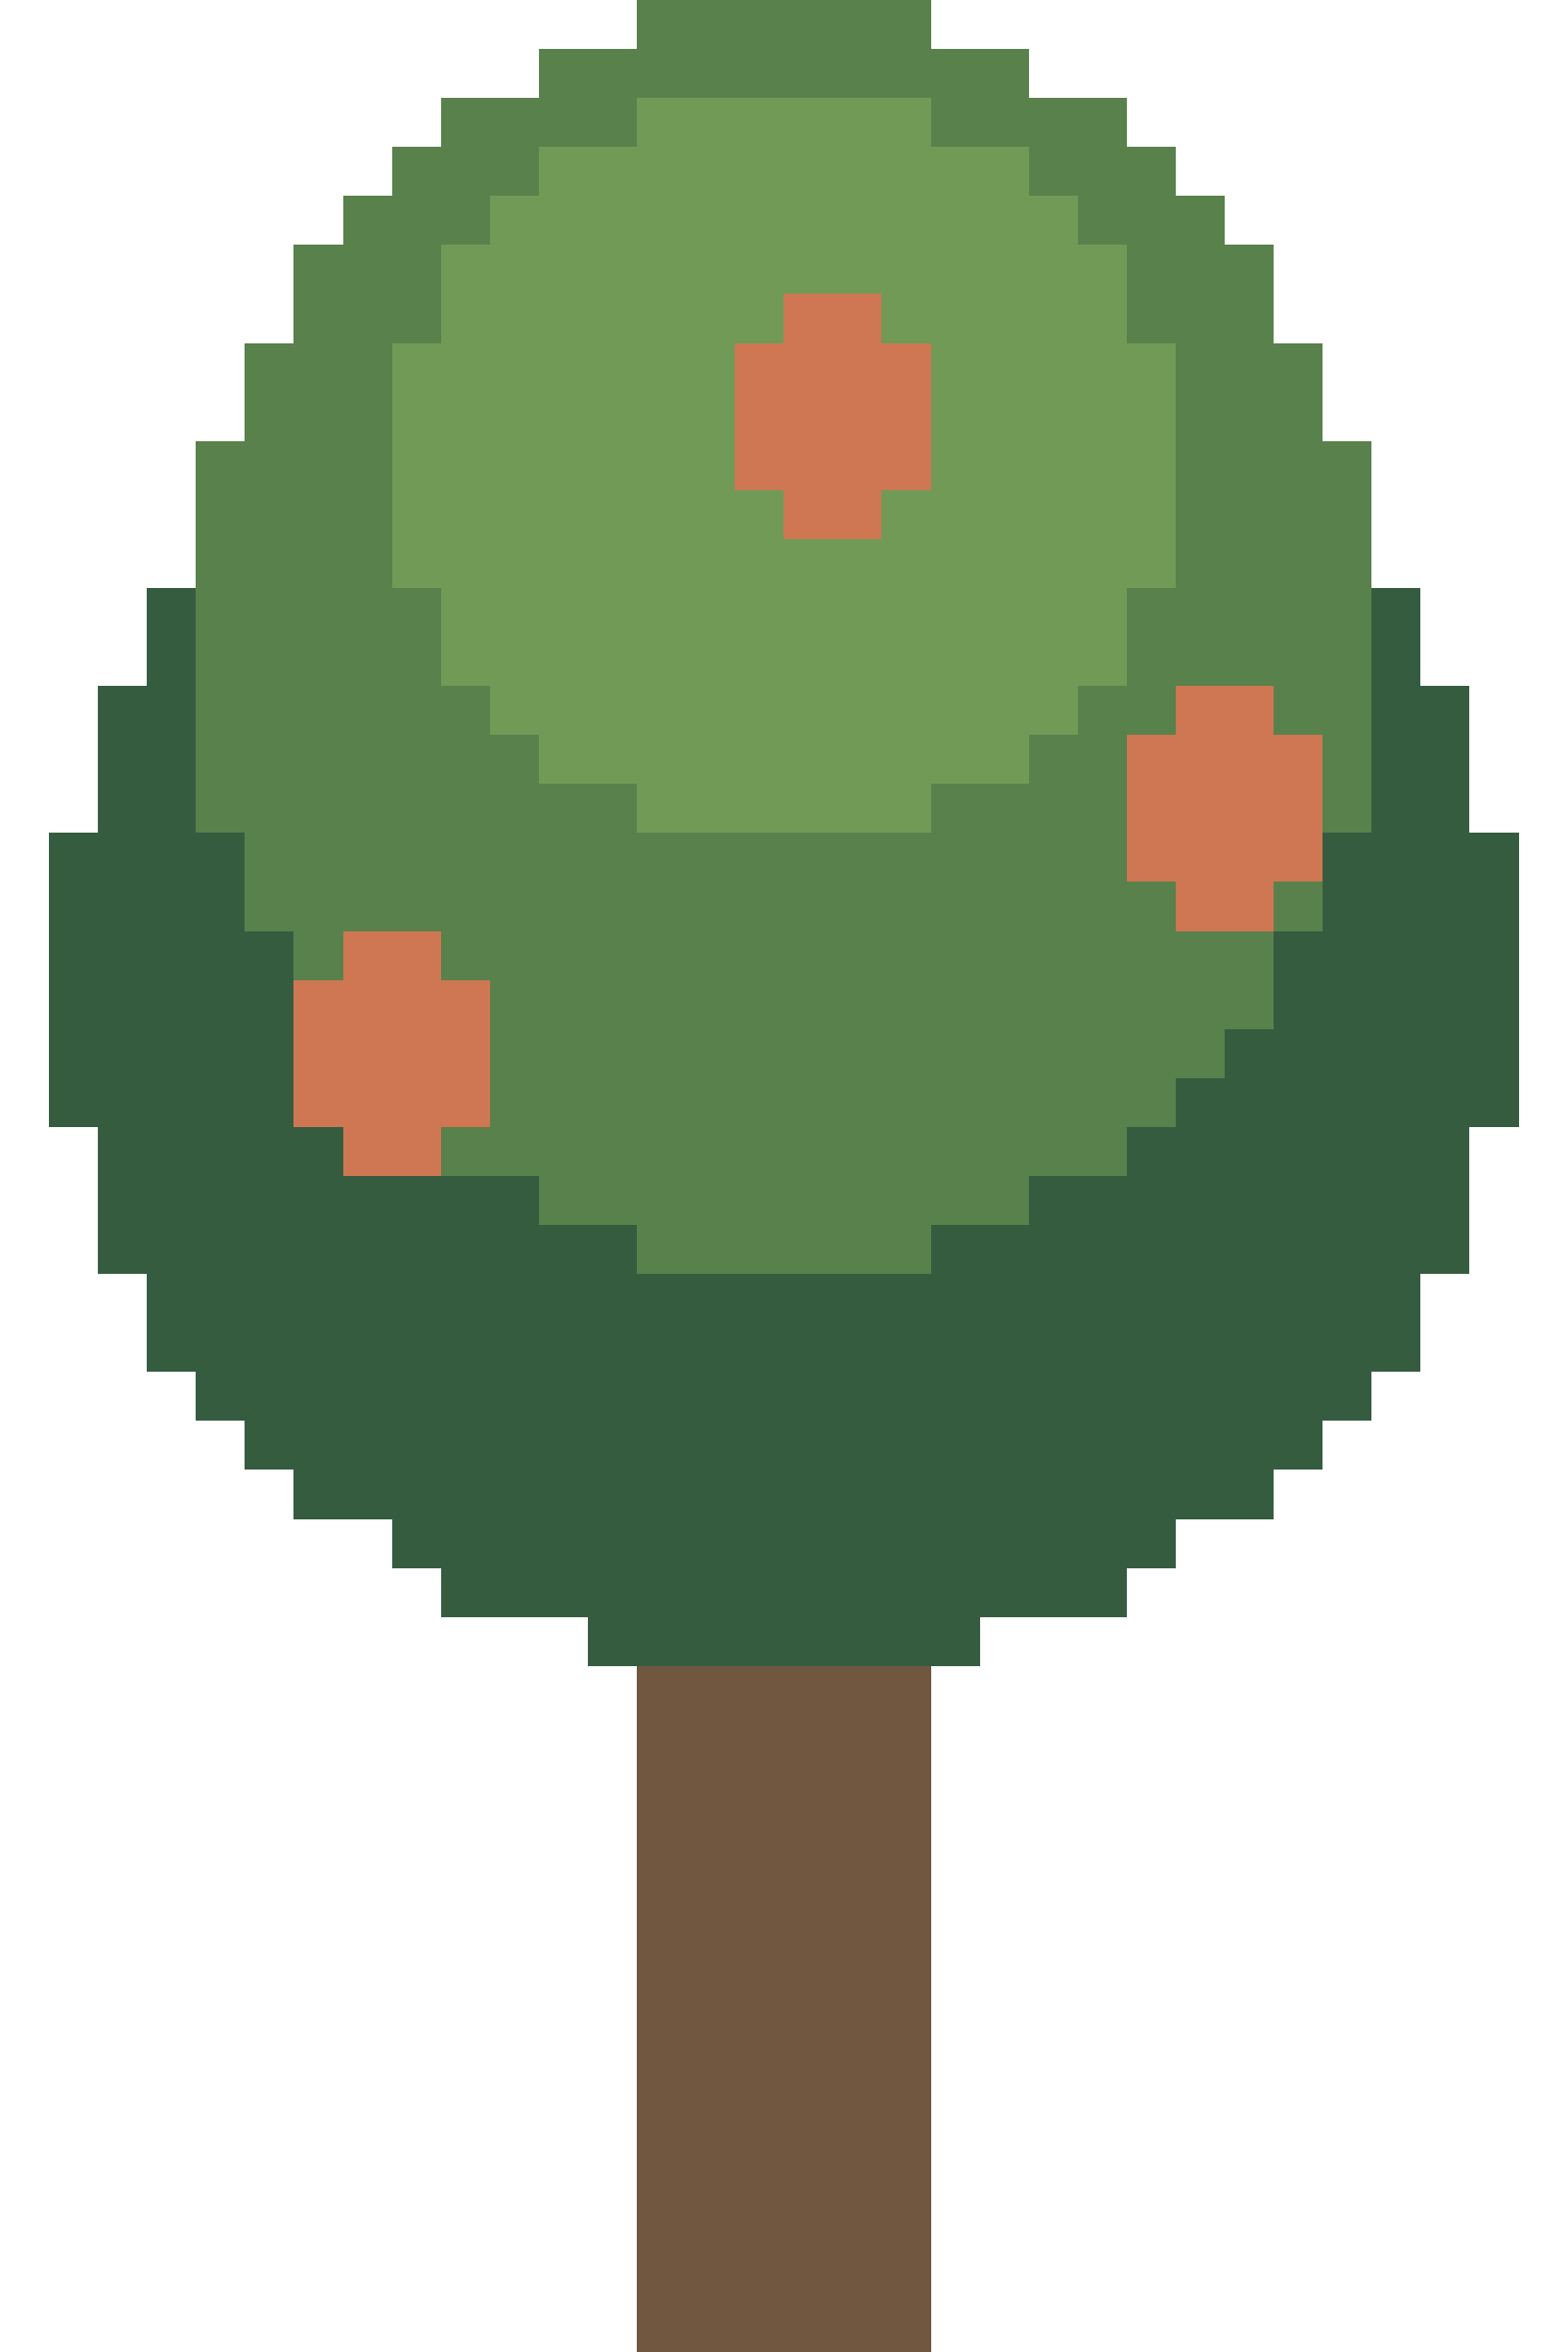
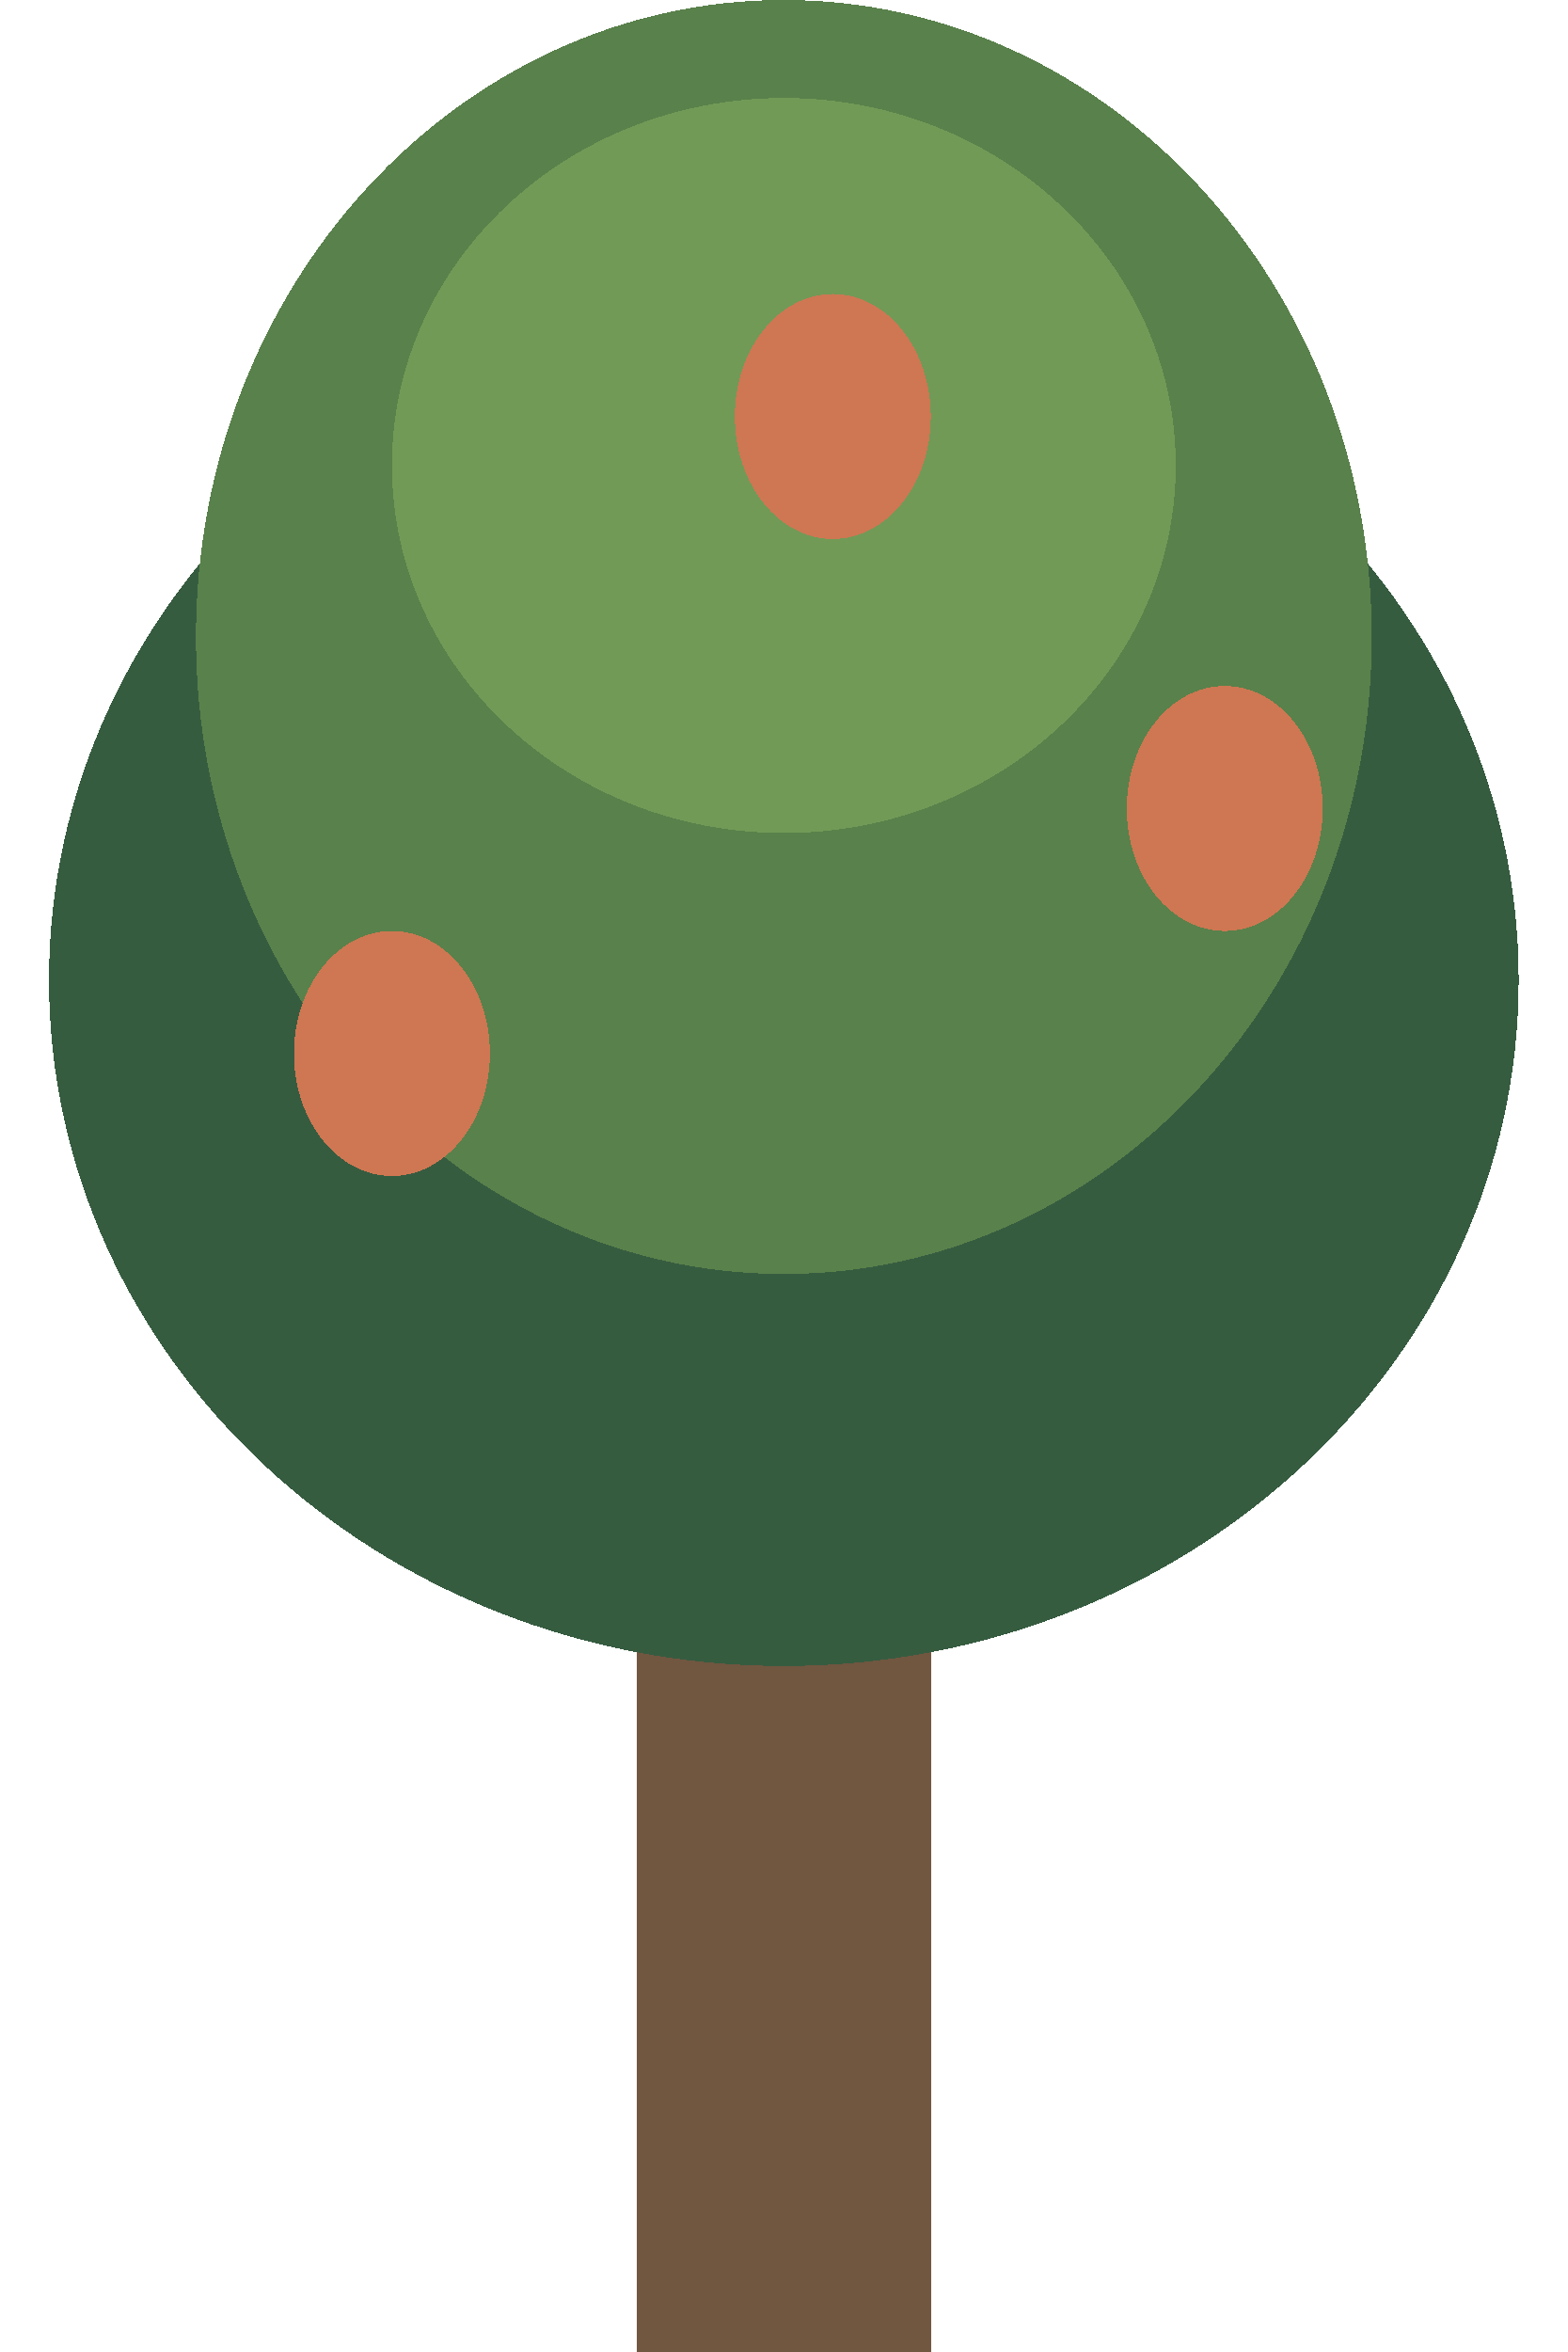
<svg xmlns="http://www.w3.org/2000/svg" width="32" height="48" viewBox="0 0 32 48" shape-rendering="crispEdges">
-   <rect x="13" y="0" width="6" height="1" fill="#59814b" />
-   <rect x="11" y="1" width="10" height="1" fill="#59814b" />
-   <rect x="9" y="2" width="4" height="1" fill="#59814b" />
-   <rect x="13" y="2" width="6" height="1" fill="#719a57" />
-   <rect x="19" y="2" width="4" height="1" fill="#59814b" />
-   <rect x="8" y="3" width="3" height="1" fill="#59814b" />
-   <rect x="11" y="3" width="10" height="1" fill="#719a57" />
-   <rect x="21" y="3" width="3" height="1" fill="#59814b" />
-   <rect x="7" y="4" width="3" height="1" fill="#59814b" />
-   <rect x="10" y="4" width="12" height="1" fill="#719a57" />
-   <rect x="22" y="4" width="3" height="1" fill="#59814b" />
-   <rect x="6" y="5" width="3" height="2" fill="#59814b" />
-   <rect x="9" y="5" width="14" height="1" fill="#719a57" />
-   <rect x="23" y="5" width="3" height="2" fill="#59814b" />
-   <rect x="9" y="6" width="7" height="1" fill="#719a57" />
-   <rect x="16" y="6" width="2" height="1" fill="#ce7752" />
-   <rect x="18" y="6" width="5" height="1" fill="#719a57" />
-   <rect x="5" y="7" width="3" height="2" fill="#59814b" />
-   <rect x="8" y="7" width="7" height="3" fill="#719a57" />
-   <rect x="15" y="7" width="4" height="3" fill="#ce7752" />
-   <rect x="19" y="7" width="5" height="3" fill="#719a57" />
-   <rect x="24" y="7" width="3" height="2" fill="#59814b" />
-   <rect x="4" y="9" width="4" height="3" fill="#59814b" />
-   <rect x="24" y="9" width="4" height="3" fill="#59814b" />
-   <rect x="8" y="10" width="8" height="1" fill="#719a57" />
-   <rect x="16" y="10" width="2" height="1" fill="#ce7752" />
-   <rect x="18" y="10" width="6" height="1" fill="#719a57" />
-   <rect x="8" y="11" width="16" height="1" fill="#719a57" />
-   <rect x="3" y="12" width="1" height="2" fill="#365c40" />
-   <rect x="4" y="12" width="5" height="2" fill="#59814b" />
-   <rect x="9" y="12" width="14" height="2" fill="#719a57" />
-   <rect x="23" y="12" width="5" height="2" fill="#59814b" />
-   <rect x="28" y="12" width="1" height="2" fill="#365c40" />
-   <rect x="2" y="14" width="2" height="3" fill="#365c40" />
-   <rect x="4" y="14" width="6" height="1" fill="#59814b" />
-   <rect x="10" y="14" width="12" height="1" fill="#719a57" />
-   <rect x="22" y="14" width="2" height="1" fill="#59814b" />
-   <rect x="24" y="14" width="2" height="1" fill="#ce7752" />
-   <rect x="26" y="14" width="2" height="1" fill="#59814b" />
-   <rect x="28" y="14" width="2" height="3" fill="#365c40" />
-   <rect x="4" y="15" width="7" height="1" fill="#59814b" />
-   <rect x="11" y="15" width="10" height="1" fill="#719a57" />
-   <rect x="21" y="15" width="2" height="1" fill="#59814b" />
-   <rect x="23" y="15" width="4" height="3" fill="#ce7752" />
-   <rect x="27" y="15" width="1" height="2" fill="#59814b" />
-   <rect x="4" y="16" width="9" height="1" fill="#59814b" />
-   <rect x="13" y="16" width="6" height="1" fill="#719a57" />
-   <rect x="19" y="16" width="4" height="1" fill="#59814b" />
-   <rect x="1" y="17" width="4" height="2" fill="#365c40" />
-   <rect x="5" y="17" width="18" height="1" fill="#59814b" />
-   <rect x="27" y="17" width="4" height="2" fill="#365c40" />
-   <rect x="5" y="18" width="19" height="1" fill="#59814b" />
-   <rect x="24" y="18" width="2" height="1" fill="#ce7752" />
-   <rect x="26" y="18" width="1" height="1" fill="#59814b" />
-   <rect x="1" y="19" width="5" height="4" fill="#365c40" />
-   <rect x="6" y="19" width="1" height="1" fill="#59814b" />
-   <rect x="7" y="19" width="2" height="1" fill="#ce7752" />
-   <rect x="9" y="19" width="17" height="1" fill="#59814b" />
-   <rect x="26" y="19" width="5" height="2" fill="#365c40" />
-   <rect x="6" y="20" width="4" height="3" fill="#ce7752" />
-   <rect x="10" y="20" width="16" height="1" fill="#59814b" />
-   <rect x="10" y="21" width="15" height="1" fill="#59814b" />
-   <rect x="25" y="21" width="6" height="1" fill="#365c40" />
-   <rect x="10" y="22" width="14" height="1" fill="#59814b" />
-   <rect x="24" y="22" width="7" height="1" fill="#365c40" />
-   <rect x="2" y="23" width="5" height="1" fill="#365c40" />
-   <rect x="7" y="23" width="2" height="1" fill="#ce7752" />
-   <rect x="9" y="23" width="14" height="1" fill="#59814b" />
-   <rect x="23" y="23" width="7" height="1" fill="#365c40" />
-   <rect x="2" y="24" width="9" height="1" fill="#365c40" />
-   <rect x="11" y="24" width="10" height="1" fill="#59814b" />
-   <rect x="21" y="24" width="9" height="1" fill="#365c40" />
-   <rect x="2" y="25" width="11" height="1" fill="#365c40" />
-   <rect x="13" y="25" width="6" height="1" fill="#59814b" />
-   <rect x="19" y="25" width="11" height="1" fill="#365c40" />
-   <rect x="3" y="26" width="26" height="2" fill="#365c40" />
-   <rect x="4" y="28" width="24" height="1" fill="#365c40" />
-   <rect x="5" y="29" width="22" height="1" fill="#365c40" />
-   <rect x="6" y="30" width="20" height="1" fill="#365c40" />
-   <rect x="8" y="31" width="16" height="1" fill="#365c40" />
-   <rect x="9" y="32" width="14" height="1" fill="#365c40" />
-   <rect x="12" y="33" width="8" height="1" fill="#365c40" />
-   <rect x="13" y="34" width="6" height="14" fill="#715640" />
+   <rect x="13" y="20" width="6" height="28" fill="#715640" />
+   <ellipse cx="16" cy="20" rx="15" ry="14" fill="#365c40" />
+   <ellipse cx="16" cy="13" rx="12" ry="13" fill="#59814b" />
+   <ellipse cx="16" cy="9.5" rx="8" ry="7.5" fill="#719a57" />
+   <ellipse cx="8" cy="21.5" rx="2" ry="2.5" fill="#ce7752" />
+   <ellipse cx="25" cy="16.5" rx="2" ry="2.5" fill="#ce7752" />
+   <ellipse cx="17" cy="8.5" rx="2" ry="2.5" fill="#ce7752" />
</svg>
